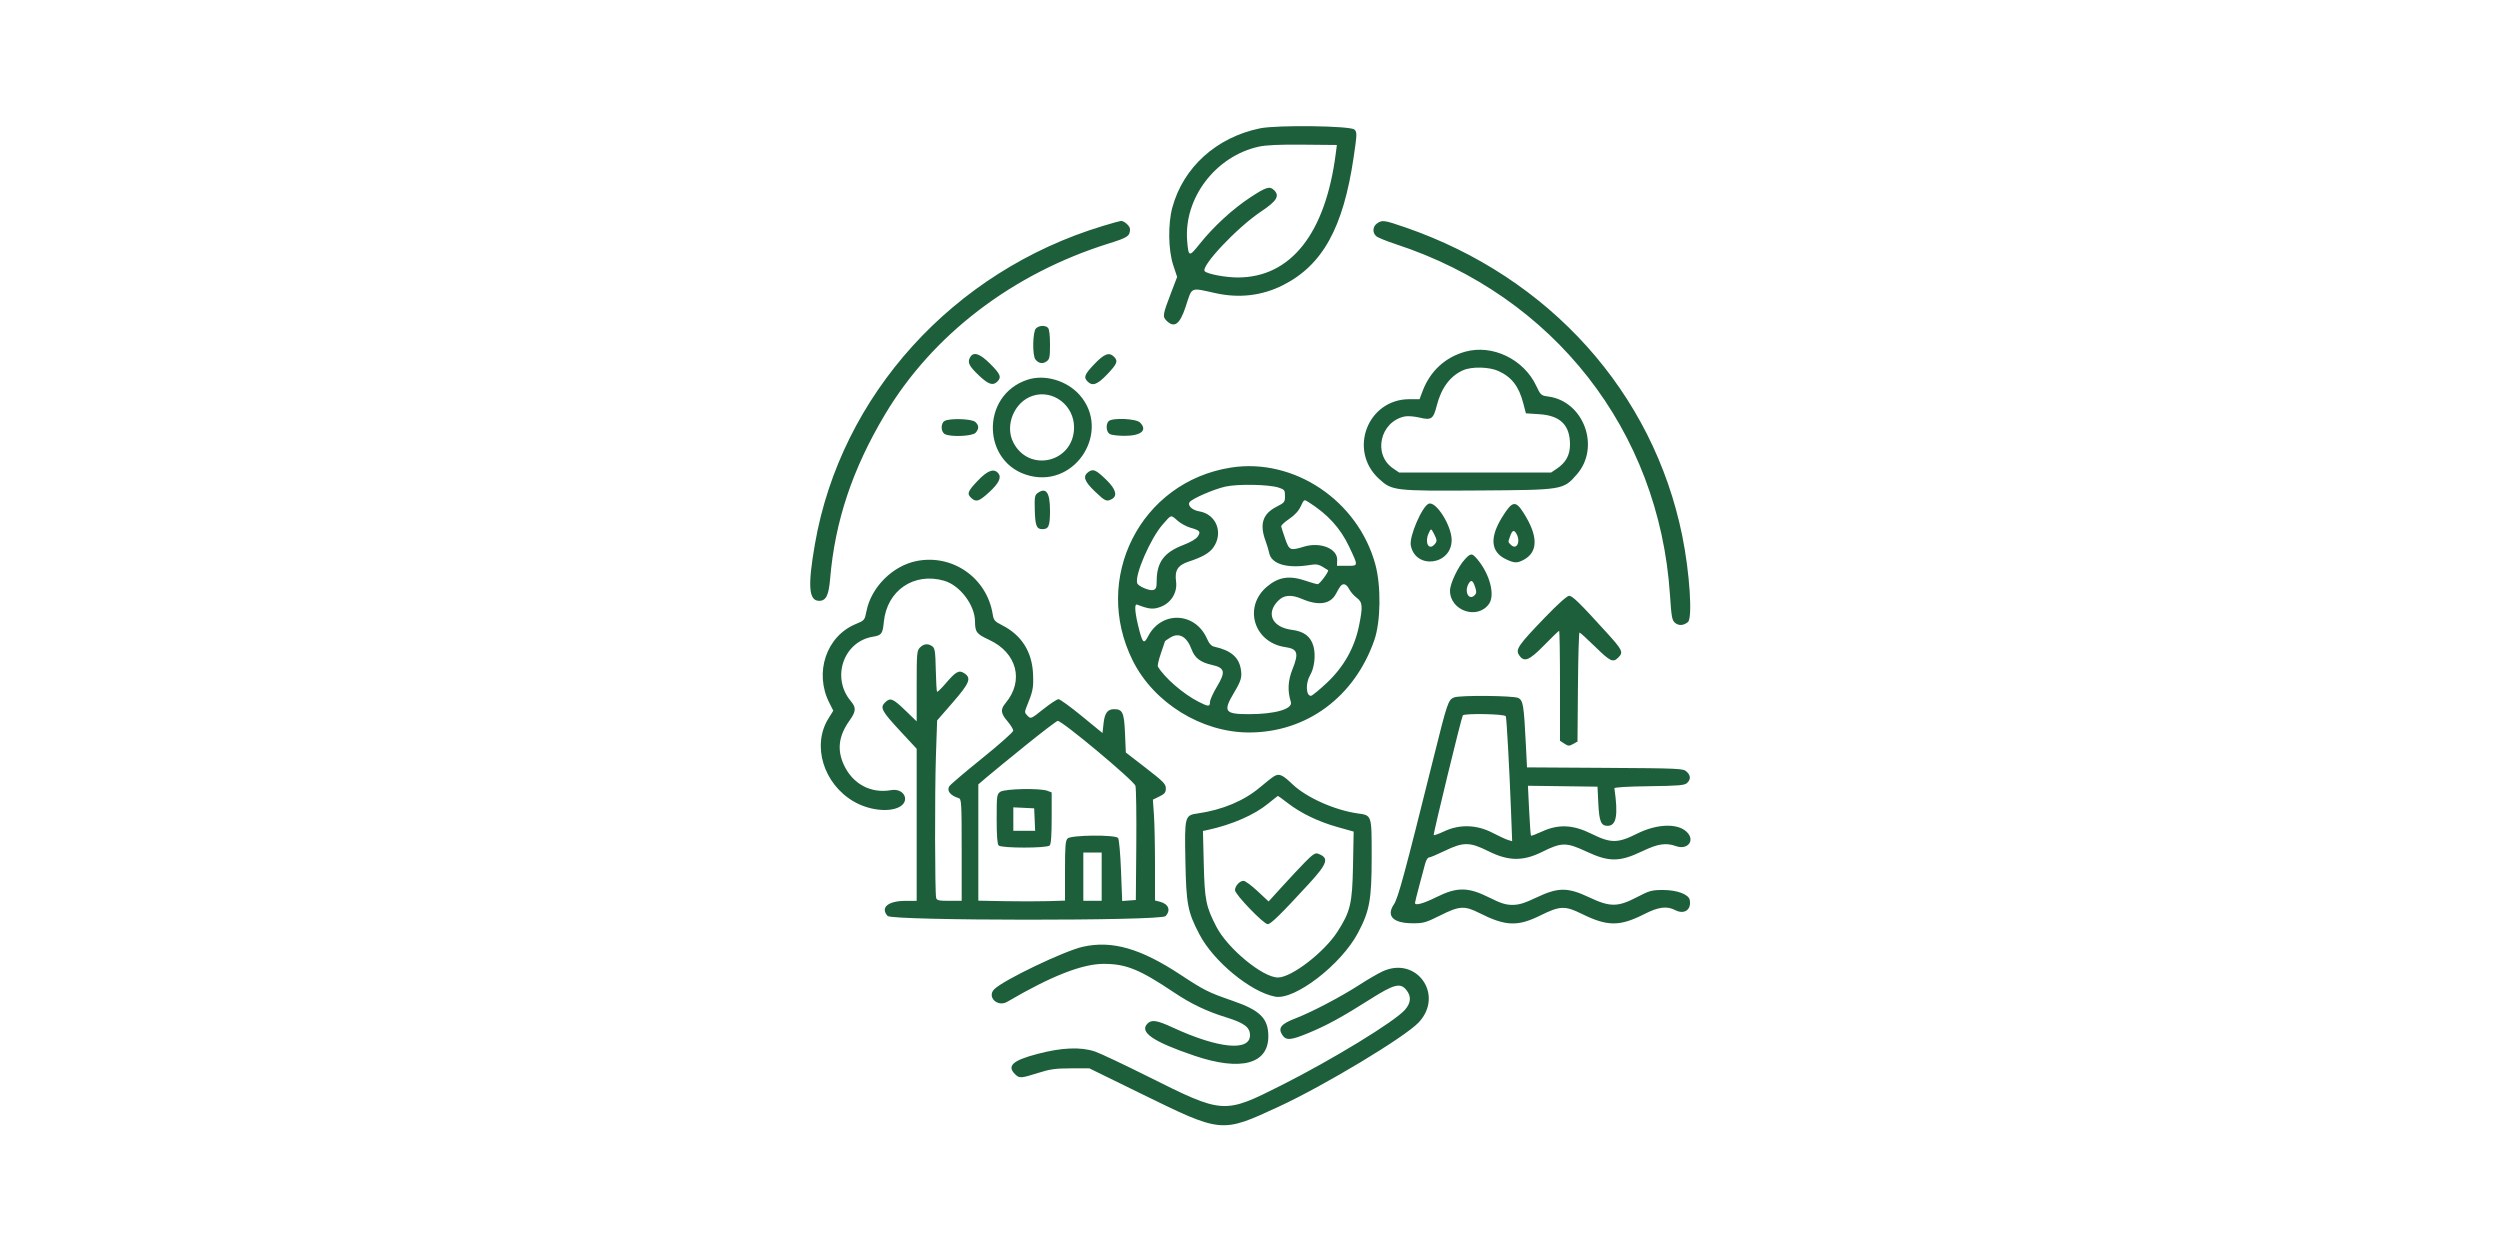
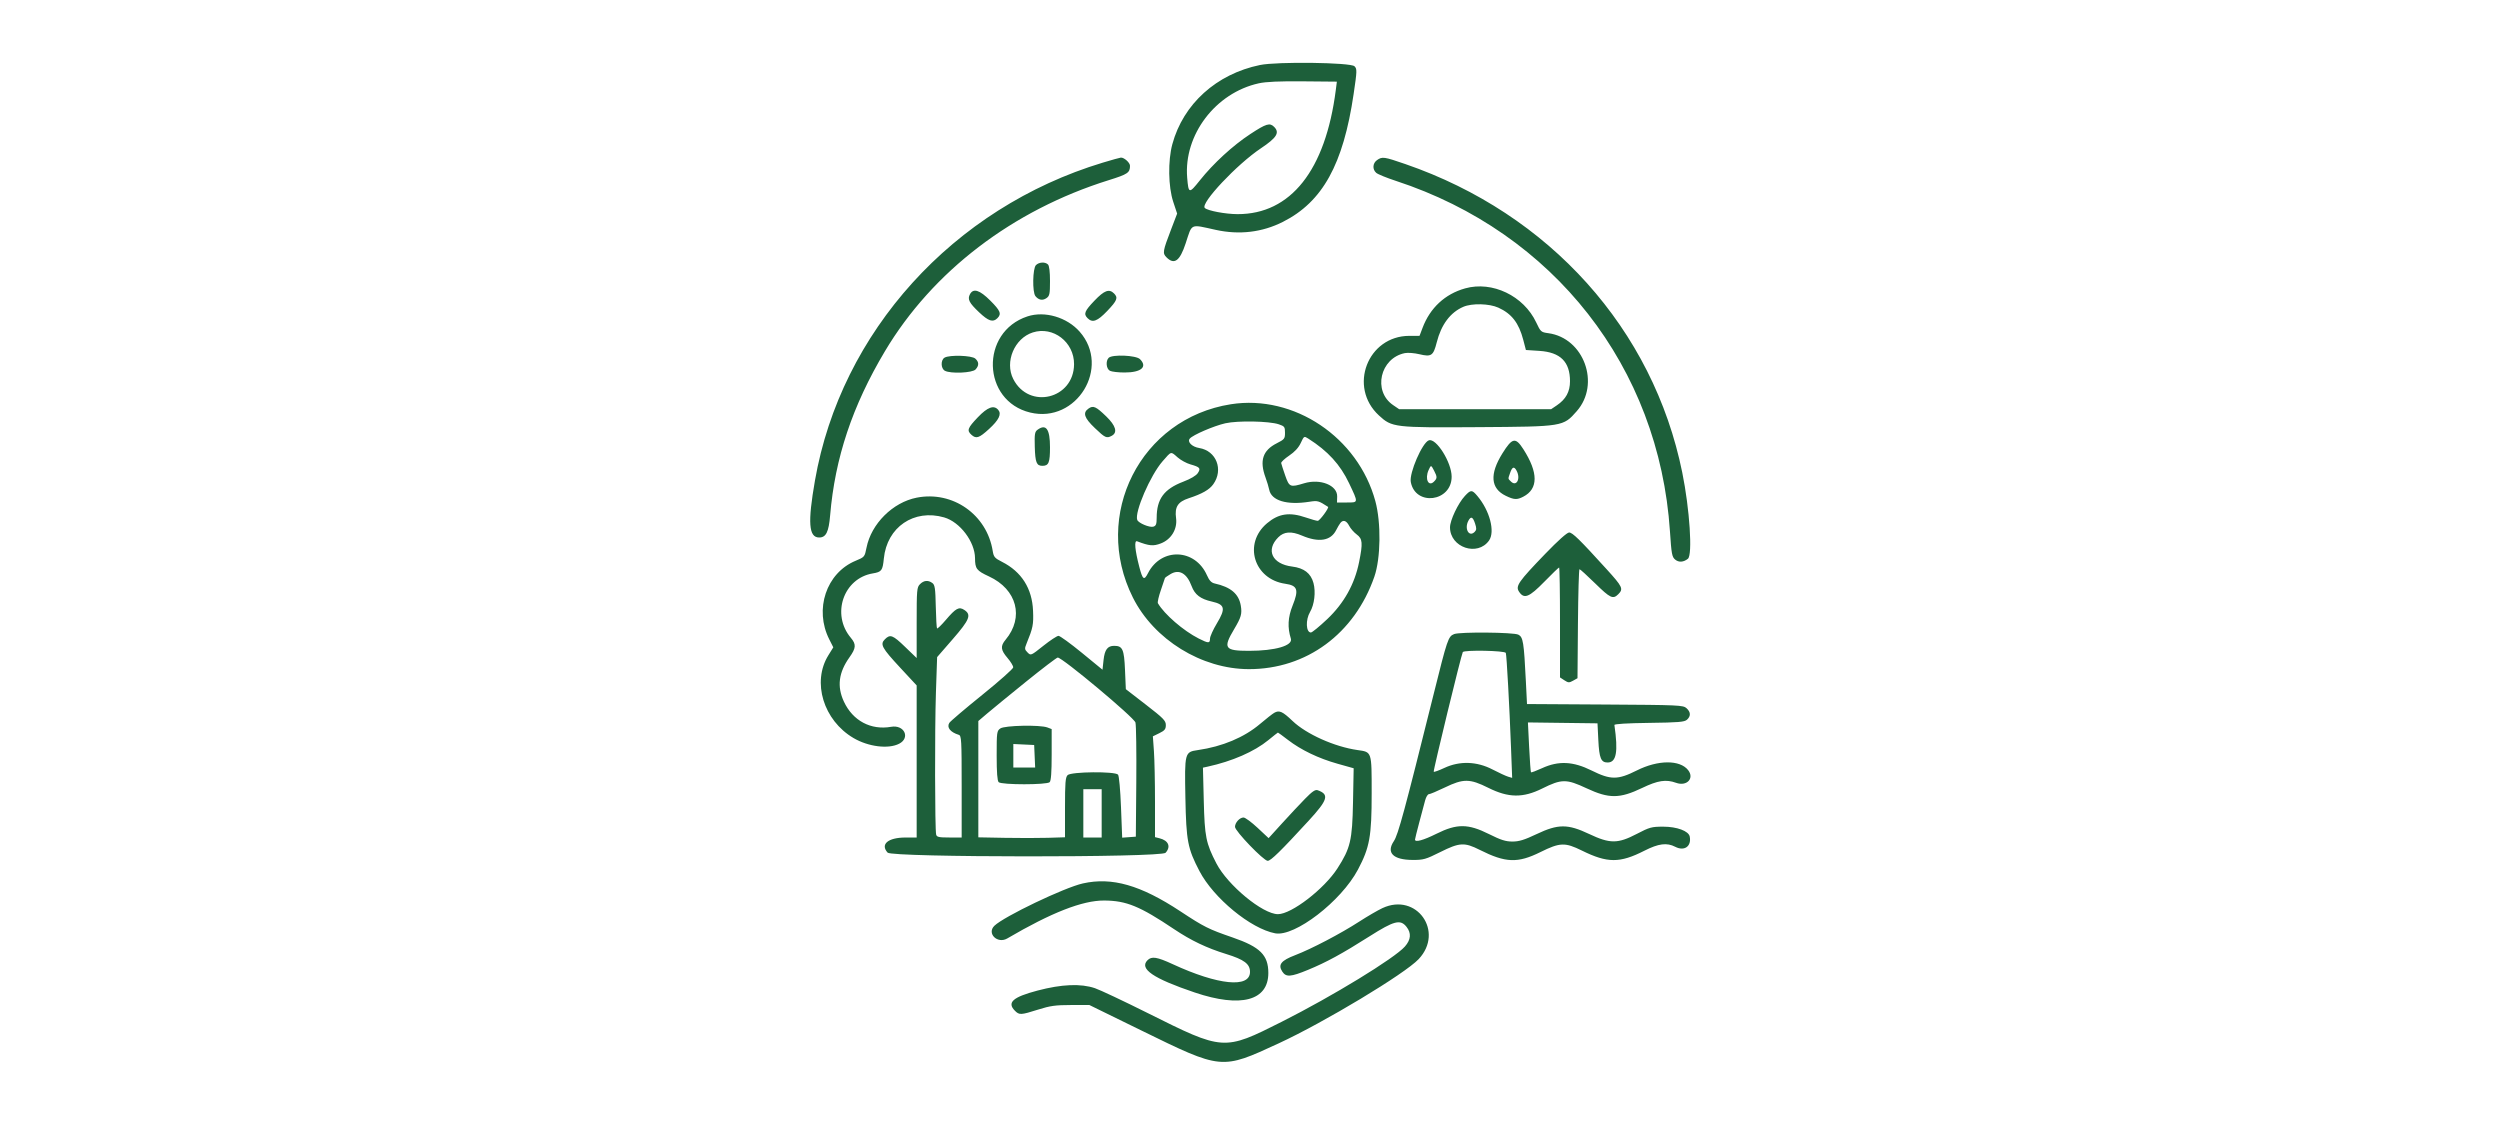
- <svg xmlns="http://www.w3.org/2000/svg" width="1000" height="500" viewBox="-110.0 -45.5 1500.0 750.0">
+ <svg xmlns="http://www.w3.org/2000/svg" width="1000" height="450" viewBox="-110.0 -7.5 1500.0 675.0">
  <path d="M 646 31.506 C 619.894 36.879, 599.950 54.890, 593.406 79 C 590.714 88.920, 590.956 104.568, 593.941 113.582 L 596.285 120.664 592.682 130.082 C 587.608 143.345, 587.429 144.429, 589.913 146.913 C 594.574 151.574, 597.906 149.134, 601.402 138.500 C 605.427 126.254, 603.788 126.985, 619.500 130.430 C 633.644 133.532, 647.312 131.897, 659.754 125.616 C 683.547 113.604, 695.950 91.182, 702.175 48.926 C 704.251 34.833, 704.281 33.852, 702.681 32.252 C 700.394 29.966, 656.304 29.386, 646 31.506 M 645.250 42.495 C 619.288 48.224, 600.156 73.465, 602.309 99.147 C 603.117 108.786, 603.425 108.851, 609.894 100.745 C 618.103 90.460, 629.679 79.831, 640.182 72.934 C 649.748 66.653, 651.870 66.013, 654.483 68.626 C 657.941 72.084, 656.069 75.118, 646.561 81.467 C 632.167 91.077, 610.115 114.515, 612.872 117.272 C 614.542 118.942, 625.276 120.968, 632.540 120.984 C 664.430 121.055, 685.313 94.663, 691.480 46.494 L 692.121 41.488 671.810 41.302 C 657.613 41.172, 649.619 41.531, 645.250 42.495 M 551.659 90.090 C 461.883 117.243, 394.553 191.607, 378.977 280.811 C 374.558 306.115, 375.214 315, 381.500 315 C 385.615 315, 387.235 311.730, 388.080 301.723 C 390.986 267.275, 401.410 236.043, 420.943 203.262 C 449.492 155.347, 497.578 118.603, 555.324 100.576 C 566.642 97.043, 568 96.121, 568 91.975 C 568 90.117, 564.474 86.949, 562.527 87.057 C 561.962 87.088, 557.071 88.453, 551.659 90.090 M 716.223 88.557 C 713.560 90.422, 713.332 94.108, 715.750 96.215 C 716.712 97.054, 722 99.213, 727.500 101.013 C 822.258 132.028, 885.462 212.835, 891.972 311.295 C 892.876 324.967, 893.194 326.679, 895.128 328.273 C 897.282 330.049, 900.124 329.856, 902.750 327.755 C 905.617 325.462, 903.812 297.954, 899.355 276 C 881.890 189.985, 819.768 120.788, 733.220 90.946 C 720.368 86.514, 719.344 86.370, 716.223 88.557 M 511.571 151.571 C 509.587 153.556, 509.341 167.799, 511.250 170.169 C 513.179 172.563, 515.563 172.994, 517.885 171.368 C 519.764 170.052, 520 168.911, 520 161.143 C 520 155.676, 519.550 151.950, 518.800 151.200 C 517.117 149.517, 513.436 149.706, 511.571 151.571 M 769.081 165.526 C 757.003 168.912, 748.054 177.218, 743.519 189.250 L 741.728 194 735.614 194.010 C 710.550 194.050, 698.824 224.678, 717.339 241.745 C 725.191 248.982, 726.369 249.121, 777.142 248.790 C 827.947 248.458, 827.899 248.466, 836.042 239.215 C 850.405 222.898, 840.343 195.288, 818.986 192.413 C 814.640 191.828, 814.371 191.589, 811.736 185.982 C 804.226 169.997, 785.379 160.958, 769.081 165.526 M 471.980 169.038 C 470.370 172.046, 471.460 174.199, 477.471 179.884 C 483.109 185.216, 485.778 186.079, 488.429 183.429 C 491.030 180.828, 490.274 178.954, 484.160 172.840 C 477.787 166.467, 473.990 165.281, 471.980 169.038 M 546.652 172.926 C 540.686 179.181, 540.025 180.882, 542.571 183.429 C 545.504 186.361, 548.430 185.279, 554.348 179.074 C 560.314 172.819, 560.975 171.118, 558.429 168.571 C 555.496 165.639, 552.570 166.721, 546.652 172.926 M 768 176.590 C 760.188 179.964, 754.754 187.227, 752.042 197.918 C 750.003 205.955, 748.834 206.759, 741.677 205.042 C 738.641 204.314, 734.711 204.008, 732.944 204.361 C 718.032 207.344, 713.538 227.178, 725.875 235.561 L 729.464 238 775.084 238 L 820.704 238 824.078 235.726 C 829.530 232.053, 832 227.539, 832 221.253 C 832 209.567, 826.243 203.853, 813.638 203.029 L 805.544 202.500 803.957 196.418 C 801.312 186.276, 797.009 180.715, 789 177.084 C 783.540 174.609, 773.152 174.365, 768 176.590 M 506.499 182.327 C 477.920 191.716, 479.103 233.068, 508.150 240.036 C 535.979 246.712, 556.633 212.906, 537.798 191.508 C 530.161 182.832, 516.849 178.927, 506.499 182.327 M 509.685 191.961 C 498.648 195.493, 492.713 209.636, 497.956 219.914 C 507.422 238.468, 534.327 231.894, 534.434 211 C 534.501 197.752, 521.895 188.054, 509.685 191.961 M 456.750 207.080 C 454.325 208.492, 454.445 213.633, 456.934 214.965 C 460.415 216.828, 473.449 216.266, 475.345 214.171 C 477.496 211.794, 477.440 209.709, 475.171 207.655 C 473.065 205.749, 459.749 205.333, 456.750 207.080 M 555.200 207.200 C 553.299 209.101, 553.742 213.792, 555.934 214.965 C 556.998 215.534, 560.948 216, 564.712 216 C 574.740 216, 578.640 212.640, 574 208 C 571.643 205.643, 557.364 205.036, 555.200 207.200 M 628.539 235.046 C 574.334 243.544, 544.935 301.499, 569.719 351 C 582.377 376.281, 610.955 393.938, 639.292 393.985 C 673.854 394.043, 702.736 372.769, 714.621 338.500 C 718.450 327.456, 718.726 306.138, 715.206 293.170 C 704.808 254.862, 666.409 229.110, 628.539 235.046 M 543.115 237.632 C 539.505 240.161, 540.499 243.218, 546.926 249.348 C 553.145 255.280, 553.936 255.640, 557.066 253.965 C 560.679 252.031, 559.504 247.919, 553.750 242.356 C 547.555 236.366, 545.944 235.650, 543.115 237.632 M 476.652 242.926 C 470.553 249.320, 470.011 250.795, 472.829 253.345 C 475.693 255.937, 477.433 255.371, 483.427 249.892 C 489.310 244.516, 491.043 240.962, 488.989 238.487 C 486.382 235.346, 482.576 236.715, 476.652 242.926 M 625.189 246.470 C 618.315 248.027, 605.680 253.475, 603.861 255.667 C 602.220 257.644, 605.208 260.610, 609.552 261.315 C 619.806 262.979, 624.197 274.297, 617.977 283.032 C 615.621 286.341, 611.290 288.813, 603.231 291.450 C 596.704 293.585, 594.723 296.696, 595.638 303.375 C 596.533 309.905, 592.758 316.163, 586.475 318.563 C 581.955 320.289, 579.559 320.070, 572.245 317.264 C 570.424 316.565, 570.934 322.484, 573.565 332.591 C 575.599 340.405, 576.442 341.011, 578.822 336.369 C 586.769 320.868, 607.071 321.602, 614.168 337.647 C 615.571 340.820, 616.813 342.144, 618.793 342.582 C 628.449 344.715, 633.286 348.815, 634.479 355.877 C 635.308 360.782, 634.709 362.896, 630.479 370 C 623.662 381.449, 624.724 383, 639.385 383 C 655.117 383, 665.828 379.877, 664.514 375.674 C 662.419 368.979, 662.739 362.859, 665.547 355.882 C 669.396 346.322, 668.565 343.825, 661.183 342.762 C 642.278 340.042, 635.798 318.623, 650.206 306.474 C 657.161 300.610, 663.713 299.633, 673.500 303 C 676.697 304.100, 679.912 305, 680.644 305 C 681.828 305, 687.624 297.121, 686.822 296.603 C 681.100 292.905, 680.607 292.772, 675.600 293.559 C 662.032 295.694, 652.792 292.890, 651.504 286.248 C 651.211 284.737, 650.226 281.475, 649.316 279 C 645.609 268.921, 647.628 262.742, 656.018 258.491 C 660.682 256.127, 661 255.723, 661 252.151 C 661 248.633, 660.708 248.237, 657.250 247.074 C 651.504 245.141, 632.627 244.785, 625.189 246.470 M 512.503 250.374 C 510.874 251.566, 510.656 252.922, 510.868 260.589 C 511.126 269.979, 511.933 272, 515.422 272 C 519.222 272, 520 270.108, 520 260.871 C 520 249.919, 517.642 246.617, 512.503 250.374 M 670.463 258.275 C 669.157 261.086, 666.827 263.625, 663.500 265.863 C 660.750 267.713, 658.596 269.738, 658.714 270.363 C 658.832 270.988, 659.908 274.313, 661.104 277.750 C 663.559 284.801, 664.077 285.017, 672.483 282.467 C 682.161 279.531, 692.491 283.670, 692.300 290.406 L 692.198 294 698.166 294 C 705.126 294, 705.088 294.335, 699.462 282.461 C 694.148 271.244, 686.699 263.094, 674.963 255.657 C 672.448 254.063, 672.409 254.086, 670.463 258.275 M 747.277 256.709 C 743.338 258.124, 735.464 276.329, 736.471 281.695 C 739.235 296.431, 761.009 293.593, 760.986 278.500 C 760.974 269.919, 751.670 255.132, 747.277 256.709 M 791.444 264.538 C 783.668 277.014, 784.347 285.569, 793.464 289.982 C 798.436 292.390, 800.174 292.479, 803.961 290.520 C 813.035 285.828, 813.042 276.090, 803.980 261.969 C 799.303 254.681, 797.336 255.084, 791.444 264.538 M 587.560 269.250 C 580.206 277.653, 570.597 299.900, 572.349 304.466 C 573.082 306.376, 579.837 309.186, 582.026 308.492 C 583.620 307.986, 584.001 306.964, 584.006 303.183 C 584.019 291.875, 588.392 285.936, 599.958 281.516 C 604.413 279.814, 607.693 277.872, 608.694 276.344 C 610.585 273.459, 609.988 272.760, 604.233 271.123 C 601.887 270.456, 598.452 268.580, 596.601 266.955 C 592.359 263.230, 592.964 263.076, 587.560 269.250 M 747.161 274.547 C 744.761 279.813, 747.082 284.775, 750.394 281.463 C 752.383 279.474, 752.393 278.661, 750.474 274.950 C 748.624 271.372, 748.608 271.370, 747.161 274.547 M 796.098 276.149 C 794.746 280.028, 794.708 279.565, 796.529 281.386 C 799.883 284.740, 802.541 279.748, 799.965 274.934 C 798.490 272.178, 797.358 272.533, 796.098 276.149 M 768.955 290.048 C 764.875 294.416, 759.999 304.689, 760.004 308.910 C 760.016 321.022, 776.574 326.585, 783.439 316.783 C 787.146 311.491, 783.860 298.930, 776.472 290.149 C 773.191 286.250, 772.511 286.241, 768.955 290.048 M 440.045 291.092 C 425.653 293.914, 412.754 306.761, 409.908 321.108 C 408.808 326.656, 408.737 326.741, 403.386 328.959 C 385.771 336.260, 378.441 358.123, 387.569 376.135 L 389.981 380.897 387.006 385.698 C 377.055 401.753, 384.071 424.753, 402.150 435.348 C 411.067 440.573, 423.066 442.059, 429.500 438.734 C 436.354 435.192, 432.554 427.198, 424.675 428.584 C 412.513 430.723, 401.704 424.966, 396.353 413.500 C 392.110 404.409, 393.162 396.034, 399.697 386.866 C 403.659 381.308, 403.807 379.112, 400.486 375.166 C 388.662 361.113, 396.062 339.469, 413.692 336.540 C 418.982 335.661, 419.598 334.831, 420.304 327.633 C 422.154 308.773, 438.374 297.710, 456.500 302.945 C 465.980 305.683, 474.970 317.572, 475.014 327.428 C 475.042 333.744, 475.935 334.910, 483.389 338.353 C 500.182 346.112, 504.584 362.878, 493.359 376.327 C 490.148 380.174, 490.387 382.466, 494.500 387.271 C 496.425 389.520, 497.969 392.066, 497.932 392.930 C 497.894 393.793, 489.492 401.250, 479.260 409.500 C 469.028 417.750, 460.173 425.288, 459.583 426.250 C 457.919 428.965, 460.194 431.834, 465.250 433.396 C 466.867 433.896, 467 436.264, 467 464.469 L 467 495 459.567 495 C 453.324 495, 452.064 494.720, 451.693 493.250 C 450.910 490.153, 450.812 430.189, 451.554 408.134 L 452.272 386.769 461.636 375.997 C 471.827 364.274, 472.984 361.346, 468.567 358.452 C 465.388 356.369, 463.544 357.373, 457.445 364.513 C 454.844 367.558, 452.496 369.830, 452.229 369.562 C 451.961 369.295, 451.618 363.346, 451.466 356.344 C 451.231 345.474, 450.929 343.421, 449.404 342.306 C 446.863 340.448, 444.313 340.687, 442 343 C 440.126 344.874, 440 346.333, 440 366.164 L 440 387.328 433.097 380.664 C 425.657 373.481, 424.107 372.893, 420.949 376.051 C 417.916 379.084, 419.034 381.163, 430.137 393.130 L 440 403.760 440 449.380 L 440 495 433.250 495.015 C 422.794 495.038, 418.042 499.074, 422.575 504.082 C 425.223 507.009, 586.699 507.095, 589.345 504.171 C 592.652 500.517, 591.123 496.822, 585.744 495.472 L 583 494.783 583 473.545 C 583 461.864, 582.712 448.255, 582.361 443.302 L 581.722 434.298 585.611 432.399 C 588.832 430.826, 589.500 429.989, 589.500 427.527 C 589.500 424.911, 588.062 423.443, 577.500 415.279 L 565.500 406.002 565 394.419 C 564.465 382.017, 563.556 380, 558.500 380 C 554.537 380, 552.810 382.303, 552.137 388.485 L 551.500 394.331 539.099 384.165 C 532.278 378.574, 525.978 374.003, 525.099 374.007 C 524.219 374.011, 520.127 376.701, 516.005 379.984 C 508.542 385.930, 508.502 385.947, 506.535 383.980 C 504.757 382.202, 504.692 381.680, 505.886 378.752 C 509.793 369.174, 510.164 367.313, 509.831 359 C 509.292 345.578, 502.944 335.552, 491.224 329.613 C 486.802 327.373, 486.203 326.672, 485.626 323.062 C 482.137 301.241, 461.634 286.860, 440.045 291.092 M 771.035 304.934 C 768.459 309.748, 771.410 315.019, 774.789 311.640 C 775.966 310.462, 776.010 309.560, 775.034 306.603 C 773.700 302.559, 772.560 302.084, 771.035 304.934 M 694.247 306.250 C 693.699 306.938, 692.539 308.902, 691.669 310.615 C 688.419 317.020, 681.248 318.151, 671.167 313.849 C 664.752 311.111, 660.423 311.423, 656.974 314.872 C 649.303 322.543, 653.264 330.935, 665.260 332.429 C 672.430 333.322, 676.510 336.469, 678.089 342.323 C 679.532 347.672, 678.632 355.263, 676.034 359.667 C 673.246 364.393, 673.564 372, 676.550 372 C 677.274 372, 681.688 368.384, 686.357 363.963 C 696.378 354.477, 702.788 343.005, 705.448 329.792 C 707.768 318.270, 707.554 315.786, 704.017 313.170 C 702.376 311.957, 700.339 309.623, 699.491 307.982 C 697.860 304.828, 695.899 304.180, 694.247 306.250 M 817.199 324.745 C 801.009 341.533, 799.202 344.133, 801.399 347.486 C 804.429 352.111, 807.445 350.927, 816.641 341.500 C 821.202 336.825, 825.173 333, 825.467 333 C 825.760 333, 826 347.840, 826 365.977 L 826 398.954 828.615 400.667 C 830.961 402.205, 831.502 402.229, 833.865 400.903 L 836.500 399.424 836.764 366.712 C 836.909 348.720, 837.329 334, 837.699 334 C 838.068 334, 842.279 337.825, 847.056 342.500 C 856.233 351.480, 857.793 352.207, 861 349 C 864.156 345.844, 863.557 344.572, 853.929 333.976 C 837.750 316.169, 833.491 312, 831.473 311.995 C 830.252 311.993, 824.815 316.849, 817.199 324.745 M 592.247 336.996 C 590.461 338.082, 588.998 339.090, 588.996 339.235 C 588.993 339.381, 587.897 342.626, 586.559 346.448 C 585.221 350.269, 584.403 353.869, 584.742 354.448 C 588.638 361.101, 600.032 370.955, 609.202 375.602 C 615.082 378.582, 616 378.593, 616 375.687 C 616 374.415, 617.860 370.289, 620.134 366.519 C 625.527 357.578, 624.986 355.209, 617.150 353.446 C 610.260 351.895, 606.878 349.311, 604.951 344.125 C 602.086 336.419, 597.462 333.824, 592.247 336.996 M 762.465 372.952 C 758.927 374.386, 758.441 375.817, 750.059 409.500 C 732.741 479.096, 728.868 493.397, 726.310 497.182 C 721.622 504.121, 725.851 508.397, 737.468 508.461 C 744.066 508.497, 745.410 508.117, 754.153 503.750 C 765.757 497.953, 768.648 497.791, 777.835 502.417 C 793.388 510.249, 800.607 510.514, 814.256 503.753 C 826.003 497.935, 828.979 497.829, 839.179 502.864 C 854.474 510.414, 861.885 510.430, 876.608 502.945 C 885.152 498.602, 890.108 497.970, 895.157 500.581 C 900.618 503.405, 904.988 500.307, 903.839 494.426 C 903.191 491.114, 896.180 488.500, 887.945 488.500 C 880.974 488.500, 879.746 488.836, 872.054 492.850 C 860.653 498.800, 855.985 498.807, 843.500 492.896 C 830.631 486.803, 824.903 486.815, 811.962 492.964 C 804.647 496.440, 801.436 497.429, 797.462 497.429 C 793.418 497.429, 790.502 496.501, 783.429 492.964 C 770.848 486.674, 764.184 486.629, 751.886 492.750 C 743.959 496.696, 738.996 498.044, 739.003 496.250 C 739.004 495.837, 740.146 491.225, 741.541 486 C 742.935 480.775, 744.527 474.813, 745.077 472.750 C 745.627 470.688, 746.646 469, 747.341 469 C 748.037 469, 752.328 467.200, 756.877 465 C 768.049 459.598, 771.852 459.630, 783.048 465.220 C 795.086 471.231, 803.800 471.339, 815.305 465.621 C 827.007 459.806, 829.788 459.791, 841.969 465.485 C 855.441 471.783, 861.816 471.737, 875.349 465.243 C 884.738 460.738, 889.603 460.004, 895.630 462.183 C 902.042 464.502, 906.784 459.537, 902.888 454.584 C 897.943 448.298, 884.808 448.378, 872.087 454.772 C 860.665 460.513, 856.448 460.517, 844.947 454.802 C 833.827 449.276, 825.120 448.868, 815.229 453.411 C 811.780 454.996, 808.790 456.114, 808.585 455.896 C 808.379 455.678, 807.883 448.853, 807.483 440.729 L 806.756 425.959 827.628 426.229 L 848.500 426.500 849 436.602 C 849.536 447.431, 850.600 450, 854.551 450 C 859.835 450, 860.982 443.697, 858.644 427.500 C 858.553 426.868, 866.205 426.400, 879.444 426.229 C 897.166 426, 900.667 425.707, 902.194 424.324 C 904.581 422.164, 904.477 419.742, 901.896 417.405 C 899.900 415.598, 897.388 415.485, 852.996 415.213 L 806.201 414.926 805.517 401.213 C 804.342 377.649, 803.873 374.745, 801 373.293 C 798.142 371.848, 765.892 371.563, 762.465 372.952 M 767.680 383.750 C 766.744 385.352, 749.789 455.123, 750.229 455.563 C 750.486 455.819, 753.351 454.785, 756.598 453.264 C 765.798 448.955, 776.060 449.280, 785.500 454.179 C 789.350 456.177, 793.579 458.130, 794.897 458.520 L 797.295 459.228 796.620 441.364 C 795.668 416.167, 794.001 385.730, 793.492 384.250 C 793.014 382.859, 768.478 382.383, 767.680 383.750 M 505.500 401.609 C 495.600 409.611, 485.137 418.174, 482.250 420.637 L 477 425.115 477 460.010 L 477 494.905 492.750 495.202 C 501.413 495.366, 513.112 495.358, 518.750 495.184 L 529 494.867 529 477.005 C 529 462.100, 529.260 458.883, 530.571 457.571 C 532.662 455.481, 559.121 455.236, 560.827 457.291 C 561.438 458.028, 562.200 466.414, 562.603 476.841 L 563.308 495.100 567.404 494.800 L 571.500 494.500 571.775 461.737 C 571.927 443.717, 571.702 427.641, 571.275 426.011 C 570.494 423.025, 527.352 386.960, 524.644 387.029 C 524.015 387.045, 515.400 393.606, 505.500 401.609 M 654.500 420.219 C 653.400 420.856, 649.598 423.837, 646.052 426.845 C 636.496 434.949, 623.457 440.432, 608.693 442.553 C 600.812 443.686, 600.713 444.065, 601.237 471.236 C 601.735 497.095, 602.602 501.616, 609.661 515.133 C 618.149 531.387, 640.487 549.749, 655.108 552.493 C 666.859 554.697, 694.709 533.256, 704.764 514.264 C 711.814 500.947, 713 494.358, 713 468.495 C 713 443.176, 713.195 443.772, 704.500 442.531 C 690.697 440.560, 673.804 432.990, 665.500 425.056 C 659.484 419.308, 657.546 418.455, 654.500 420.219 M 490.223 429.557 C 488.097 431.046, 488 431.755, 488 445.857 C 488 455.990, 488.375 460.975, 489.200 461.800 C 490.872 463.472, 518.128 463.472, 519.800 461.800 C 520.629 460.971, 521 455.861, 521 445.275 L 521 429.950 518.435 428.975 C 514.045 427.306, 492.811 427.744, 490.223 429.557 M 651 436.581 C 642.590 443.468, 629.293 449.279, 614.634 452.472 L 611.768 453.096 612.256 472.798 C 612.795 494.599, 613.553 498.386, 619.806 510.500 C 626.575 523.616, 647.643 541, 656.769 541 C 664.901 541, 684.508 525.902, 692.483 513.500 C 700.254 501.415, 701.373 496.671, 701.805 473.978 L 702.195 453.456 692.550 450.745 C 681.076 447.520, 670.633 442.504, 662.749 436.430 C 659.585 433.994, 656.885 432.017, 656.749 432.038 C 656.612 432.059, 654.025 434.103, 651 436.581 M 498 445.952 L 498 453 504.546 453 L 511.091 453 510.796 446.250 L 510.500 439.500 504.250 439.202 L 498 438.905 498 445.952 M 540 480.500 L 540 495 545.500 495 L 551 495 551 480.500 L 551 466 545.500 466 L 540 466 540 480.500 M 673.068 471.728 C 669.957 474.903, 663.756 481.523, 659.287 486.440 L 651.162 495.381 644.544 489.190 C 640.905 485.786, 637.113 483, 636.118 483 C 633.805 483, 631 486.081, 631 488.621 C 631 491.136, 648.197 509, 650.618 509 C 652.483 509, 658.447 503.159, 675.250 484.875 C 686.747 472.366, 687.686 469.170, 680.612 466.634 C 679.174 466.118, 677.373 467.335, 673.068 471.728 M 539.712 522.556 C 528.569 525.052, 492.317 542.411, 486.619 547.980 C 481.924 552.568, 488.490 559.011, 494.355 555.572 C 520.795 540.066, 539.516 532.738, 552.500 532.814 C 565.819 532.891, 573.867 536.190, 594.500 550.028 C 604.616 556.813, 614.085 561.330, 625.699 564.910 C 636.504 568.241, 640 570.863, 640 575.635 C 640 585.508, 620.900 583.602, 593.646 571.011 C 584.183 566.639, 581.005 566.138, 578.517 568.626 C 573.375 573.768, 581.831 579.549, 606.853 588 C 634.476 597.330, 651 592.952, 651 576.302 C 651 565.564, 646.095 560.679, 629.605 554.993 C 615.067 549.981, 612.475 548.684, 598.212 539.278 C 574.354 523.545, 557.195 518.641, 539.712 522.556 M 719.471 537.362 C 716.704 538.650, 710.404 542.316, 705.471 545.509 C 694.377 552.689, 676.914 561.834, 667.136 565.582 C 658.591 568.858, 656.664 571.312, 659.381 575.459 C 661.637 578.902, 664.373 578.717, 674.807 574.416 C 685.893 569.845, 695.201 564.772, 711.643 554.339 C 726.550 544.881, 730.233 543.938, 733.927 548.635 C 736.886 552.396, 736.559 556.294, 732.941 560.415 C 726.745 567.471, 689.436 590.261, 658.949 605.613 C 624.225 623.098, 624.166 623.094, 578.500 600.278 C 564.200 593.133, 550.025 586.449, 547 585.424 C 538.460 582.532, 527.078 583, 512.500 586.844 C 497.612 590.769, 494.012 594.012, 499 599 C 501.583 601.583, 502.527 601.533, 512.855 598.263 C 520.089 595.973, 523.304 595.524, 532.555 595.513 L 543.609 595.500 574.555 610.657 C 623.240 634.502, 622.714 634.452, 657.205 618.516 C 684.576 605.869, 732.902 576.787, 741.193 567.974 C 756.720 551.467, 739.946 527.827, 719.471 537.362" stroke="none" fill="#1D5F3A" fill-rule="evenodd" />
</svg>
